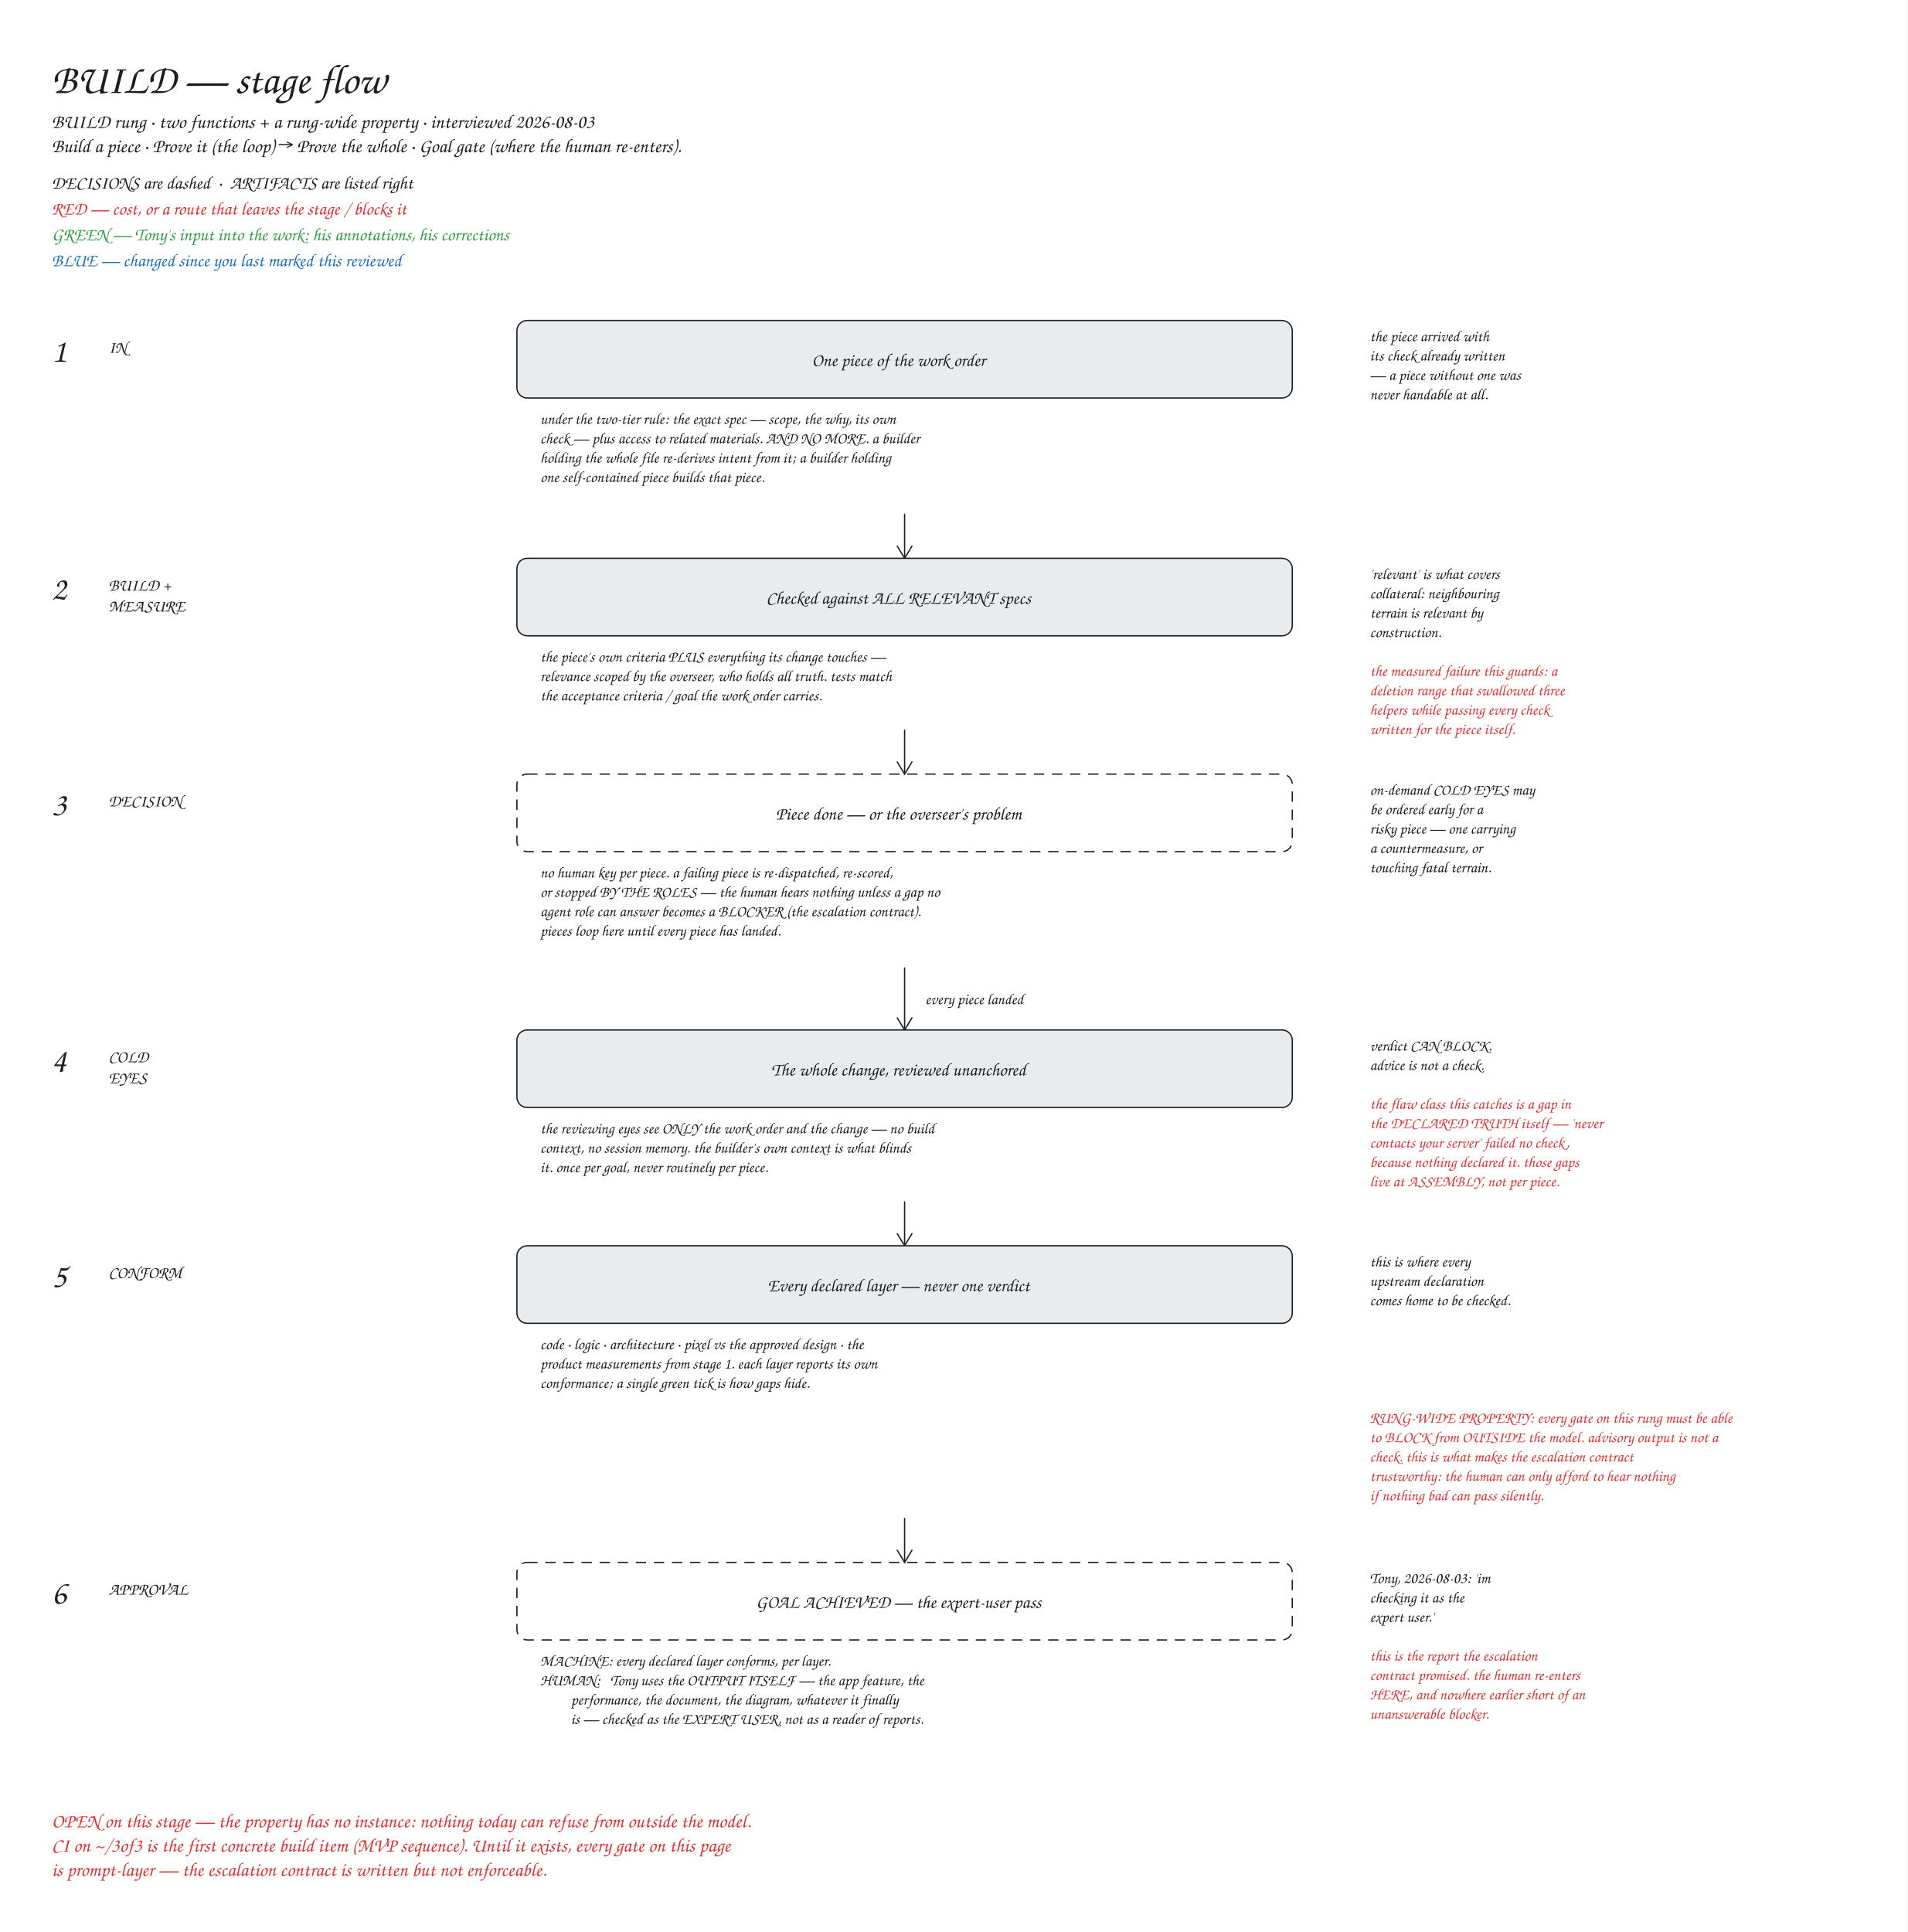
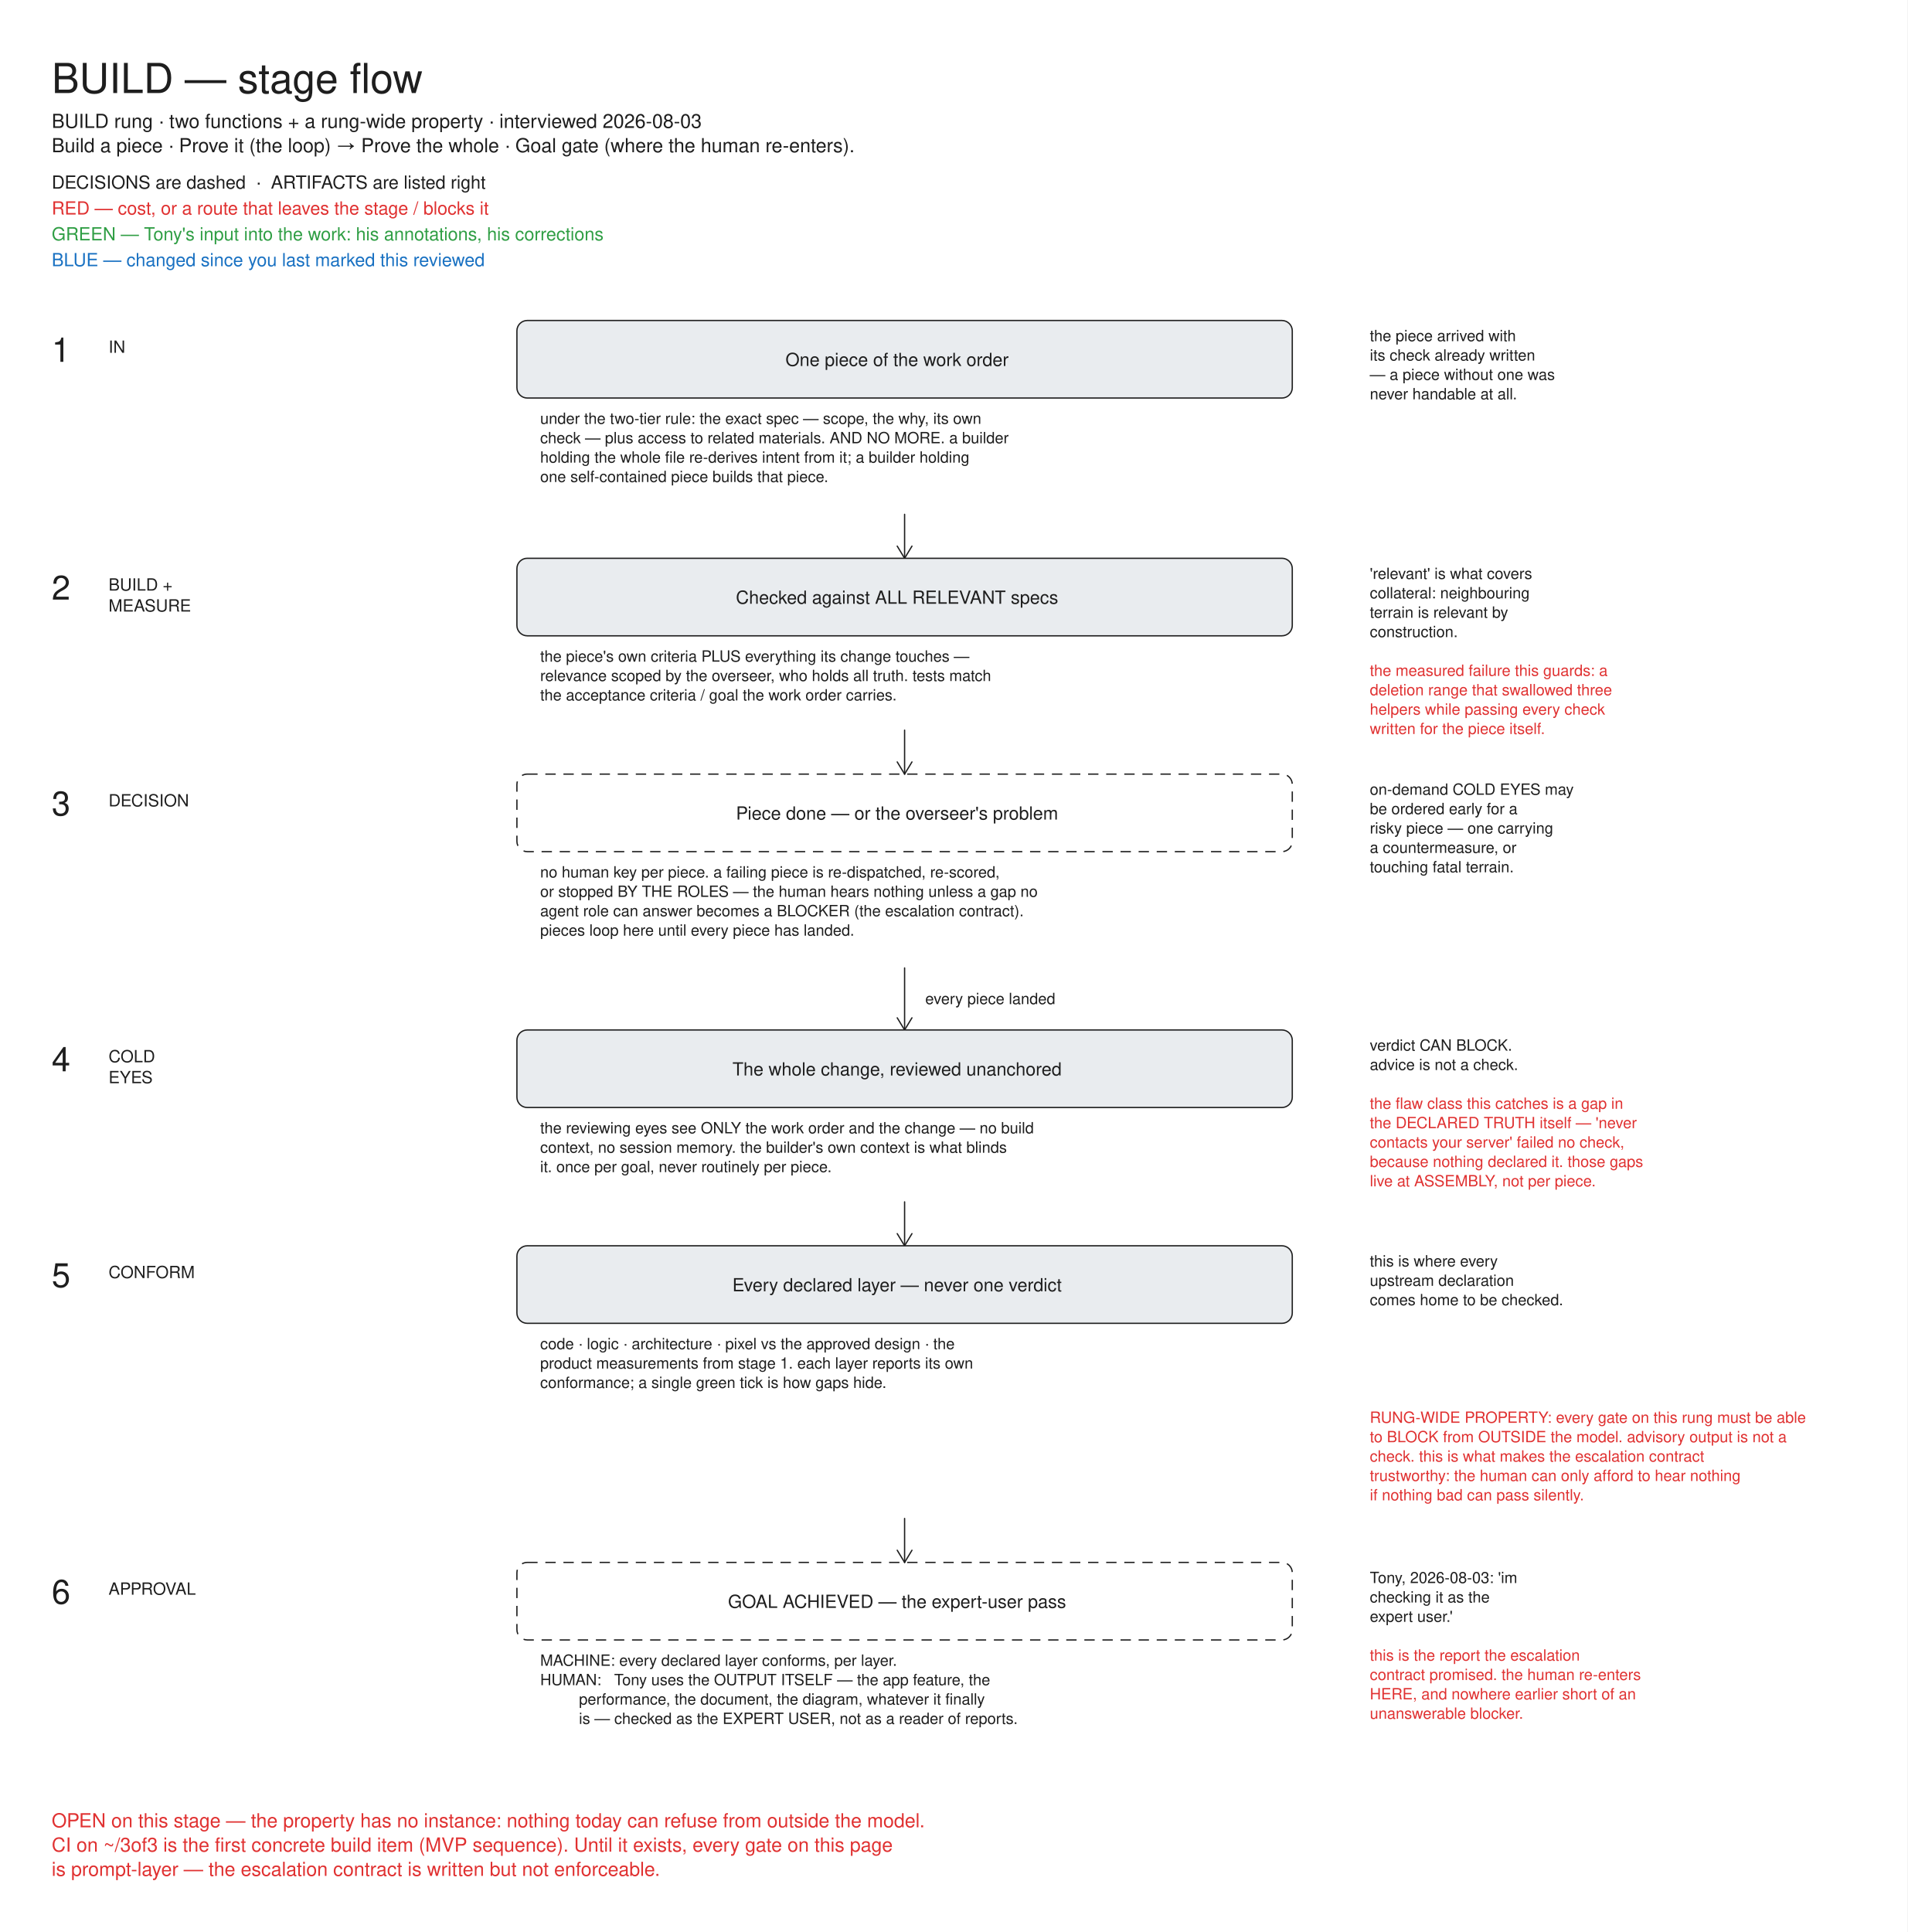
<svg xmlns="http://www.w3.org/2000/svg" width="1476" height="1495" viewBox="260 40 1476 1495">
  <rect x="260" y="40" width="1476" height="1495" fill="#ffffff" />
-   <text x="300.0" y="112.0" font-family="'Segoe Print','Bradley Hand','Chalkboard SE','Comic Sans MS',cursive" font-size="32" fill="#1e1e1e" text-anchor="start" xml:space="preserve">
+   <text x="300.0" y="112.0" font-family="Nunito,'Helvetica Neue',Helvetica,Arial,sans-serif" font-size="32" fill="#1e1e1e" text-anchor="start" xml:space="preserve">
    <tspan x="300.0" dy="0.0">BUILD — stage flow</tspan>
  </text>
-   <text x="300.0" y="139.0" font-family="'Segoe Print','Bradley Hand','Chalkboard SE','Comic Sans MS',cursive" font-size="15" fill="#1e1e1e" text-anchor="start" xml:space="preserve">
+   <text x="300.0" y="139.0" font-family="Nunito,'Helvetica Neue',Helvetica,Arial,sans-serif" font-size="15" fill="#1e1e1e" text-anchor="start" xml:space="preserve">
    <tspan x="300.0" dy="0.0">BUILD rung · two functions + a rung-wide property · interviewed 2026-08-03</tspan>
    <tspan x="300.0" dy="18.8">Build a piece · Prove it (the loop) → Prove the whole · Goal gate (where the human re-enters).</tspan>
  </text>
-   <text x="300.0" y="186.0" font-family="'Segoe Print','Bradley Hand','Chalkboard SE','Comic Sans MS',cursive" font-size="14" fill="#1e1e1e" text-anchor="start" xml:space="preserve">
+   <text x="300.0" y="186.0" font-family="Nunito,'Helvetica Neue',Helvetica,Arial,sans-serif" font-size="14" fill="#1e1e1e" text-anchor="start" xml:space="preserve">
    <tspan x="300.0" dy="0.0">DECISIONS are dashed  ·  ARTIFACTS are listed right</tspan>
  </text>
-   <text x="300.0" y="206.0" font-family="'Segoe Print','Bradley Hand','Chalkboard SE','Comic Sans MS',cursive" font-size="14" fill="#e03131" text-anchor="start" xml:space="preserve">
+   <text x="300.0" y="206.0" font-family="Nunito,'Helvetica Neue',Helvetica,Arial,sans-serif" font-size="14" fill="#e03131" text-anchor="start" xml:space="preserve">
    <tspan x="300.0" dy="0.0">RED — cost, or a route that leaves the stage / blocks it</tspan>
  </text>
-   <text x="300.0" y="226.0" font-family="'Segoe Print','Bradley Hand','Chalkboard SE','Comic Sans MS',cursive" font-size="14" fill="#2f9e44" text-anchor="start" xml:space="preserve">
+   <text x="300.0" y="226.0" font-family="Nunito,'Helvetica Neue',Helvetica,Arial,sans-serif" font-size="14" fill="#2f9e44" text-anchor="start" xml:space="preserve">
    <tspan x="300.0" dy="0.0">GREEN — Tony's input into the work: his annotations, his corrections</tspan>
  </text>
-   <text x="300.0" y="246.0" font-family="'Segoe Print','Bradley Hand','Chalkboard SE','Comic Sans MS',cursive" font-size="14" fill="#1971c2" text-anchor="start" xml:space="preserve">
+   <text x="300.0" y="246.0" font-family="Nunito,'Helvetica Neue',Helvetica,Arial,sans-serif" font-size="14" fill="#1971c2" text-anchor="start" xml:space="preserve">
    <tspan x="300.0" dy="0.0">BLUE — changed since you last marked this reviewed</tspan>
  </text>
-   <text x="300.0" y="320.0" font-family="'Segoe Print','Bradley Hand','Chalkboard SE','Comic Sans MS',cursive" font-size="26" fill="#1e1e1e" text-anchor="start" xml:space="preserve">
+   <text x="300.0" y="320.0" font-family="Nunito,'Helvetica Neue',Helvetica,Arial,sans-serif" font-size="26" fill="#1e1e1e" text-anchor="start" xml:space="preserve">
    <tspan x="300.0" dy="0.0">1</tspan>
  </text>
-   <text x="344.0" y="313.0" font-family="'Segoe Print','Bradley Hand','Chalkboard SE','Comic Sans MS',cursive" font-size="13" fill="#1e1e1e" text-anchor="start" xml:space="preserve">
+   <text x="344.0" y="313.0" font-family="Nunito,'Helvetica Neue',Helvetica,Arial,sans-serif" font-size="13" fill="#1e1e1e" text-anchor="start" xml:space="preserve">
    <tspan x="344.0" dy="0.0">IN</tspan>
  </text>
  <rect x="660.0" y="288.0" width="600.0" height="60.0" rx="8" fill="#e9ecef" stroke="#1e1e1e" stroke-width="1" />
-   <text x="960.0" y="323.2" font-family="'Segoe Print','Bradley Hand','Chalkboard SE','Comic Sans MS',cursive" font-size="14" fill="#1e1e1e" text-anchor="middle" xml:space="preserve">
+   <text x="960.0" y="323.2" font-family="Nunito,'Helvetica Neue',Helvetica,Arial,sans-serif" font-size="14" fill="#1e1e1e" text-anchor="middle" xml:space="preserve">
    <tspan x="960.0" dy="0.0">One piece of the work order</tspan>
  </text>
-   <text x="678.0" y="368.0" font-family="'Segoe Print','Bradley Hand','Chalkboard SE','Comic Sans MS',cursive" font-size="12" fill="#1e1e1e" text-anchor="start" xml:space="preserve">
+   <text x="678.0" y="368.0" font-family="Nunito,'Helvetica Neue',Helvetica,Arial,sans-serif" font-size="12" fill="#1e1e1e" text-anchor="start" xml:space="preserve">
    <tspan x="678.0" dy="0.0">under the two-tier rule: the exact spec — scope, the why, its own</tspan>
    <tspan x="678.0" dy="15.0">check — plus access to related materials. AND NO MORE. a builder</tspan>
    <tspan x="678.0" dy="15.0">holding the whole file re-derives intent from it; a builder holding</tspan>
    <tspan x="678.0" dy="15.0">one self-contained piece builds that piece.</tspan>
  </text>
-   <text x="1320.0" y="304.0" font-family="'Segoe Print','Bradley Hand','Chalkboard SE','Comic Sans MS',cursive" font-size="12" fill="#1e1e1e" text-anchor="start" xml:space="preserve">
+   <text x="1320.0" y="304.0" font-family="Nunito,'Helvetica Neue',Helvetica,Arial,sans-serif" font-size="12" fill="#1e1e1e" text-anchor="start" xml:space="preserve">
    <tspan x="1320.0" dy="0.0">the piece arrived with</tspan>
    <tspan x="1320.0" dy="15.0">its check already written</tspan>
    <tspan x="1320.0" dy="15.0">— a piece without one was</tspan>
    <tspan x="1320.0" dy="15.0">never handable at all.</tspan>
  </text>
  <polyline points="960.0,438.0 960.0,472.0" fill="none" stroke="#1e1e1e" stroke-width="1" stroke-linecap="round" stroke-linejoin="round" />
  <line x1="960.0" y1="472.0" x2="954.3" y2="462.6" stroke="#1e1e1e" stroke-width="1" stroke-linecap="round" />
  <line x1="960.0" y1="472.0" x2="965.7" y2="462.6" stroke="#1e1e1e" stroke-width="1" stroke-linecap="round" />
-   <text x="300.0" y="504.0" font-family="'Segoe Print','Bradley Hand','Chalkboard SE','Comic Sans MS',cursive" font-size="26" fill="#1e1e1e" text-anchor="start" xml:space="preserve">
+   <text x="300.0" y="504.0" font-family="Nunito,'Helvetica Neue',Helvetica,Arial,sans-serif" font-size="26" fill="#1e1e1e" text-anchor="start" xml:space="preserve">
    <tspan x="300.0" dy="0.0">2</tspan>
  </text>
-   <text x="344.0" y="497.0" font-family="'Segoe Print','Bradley Hand','Chalkboard SE','Comic Sans MS',cursive" font-size="13" fill="#1e1e1e" text-anchor="start" xml:space="preserve">
+   <text x="344.0" y="497.0" font-family="Nunito,'Helvetica Neue',Helvetica,Arial,sans-serif" font-size="13" fill="#1e1e1e" text-anchor="start" xml:space="preserve">
    <tspan x="344.0" dy="0.0">BUILD +</tspan>
    <tspan x="344.0" dy="16.2">MEASURE</tspan>
  </text>
  <rect x="660.0" y="472.0" width="600.0" height="60.0" rx="8" fill="#e9ecef" stroke="#1e1e1e" stroke-width="1" />
-   <text x="960.0" y="507.2" font-family="'Segoe Print','Bradley Hand','Chalkboard SE','Comic Sans MS',cursive" font-size="14" fill="#1e1e1e" text-anchor="middle" xml:space="preserve">
+   <text x="960.0" y="507.2" font-family="Nunito,'Helvetica Neue',Helvetica,Arial,sans-serif" font-size="14" fill="#1e1e1e" text-anchor="middle" xml:space="preserve">
    <tspan x="960.0" dy="0.0">Checked against ALL RELEVANT specs</tspan>
  </text>
-   <text x="678.0" y="552.0" font-family="'Segoe Print','Bradley Hand','Chalkboard SE','Comic Sans MS',cursive" font-size="12" fill="#1e1e1e" text-anchor="start" xml:space="preserve">
+   <text x="678.0" y="552.0" font-family="Nunito,'Helvetica Neue',Helvetica,Arial,sans-serif" font-size="12" fill="#1e1e1e" text-anchor="start" xml:space="preserve">
    <tspan x="678.0" dy="0.0">the piece's own criteria PLUS everything its change touches —</tspan>
    <tspan x="678.0" dy="15.0">relevance scoped by the overseer, who holds all truth. tests match</tspan>
    <tspan x="678.0" dy="15.0">the acceptance criteria / goal the work order carries.</tspan>
  </text>
-   <text x="1320.0" y="488.0" font-family="'Segoe Print','Bradley Hand','Chalkboard SE','Comic Sans MS',cursive" font-size="12" fill="#1e1e1e" text-anchor="start" xml:space="preserve">
+   <text x="1320.0" y="488.0" font-family="Nunito,'Helvetica Neue',Helvetica,Arial,sans-serif" font-size="12" fill="#1e1e1e" text-anchor="start" xml:space="preserve">
    <tspan x="1320.0" dy="0.0">'relevant' is what covers</tspan>
    <tspan x="1320.0" dy="15.0">collateral: neighbouring</tspan>
    <tspan x="1320.0" dy="15.0">terrain is relevant by</tspan>
    <tspan x="1320.0" dy="15.0">construction.</tspan>
  </text>
-   <text x="1320.0" y="563.0" font-family="'Segoe Print','Bradley Hand','Chalkboard SE','Comic Sans MS',cursive" font-size="12" fill="#e03131" text-anchor="start" xml:space="preserve">
+   <text x="1320.0" y="563.0" font-family="Nunito,'Helvetica Neue',Helvetica,Arial,sans-serif" font-size="12" fill="#e03131" text-anchor="start" xml:space="preserve">
    <tspan x="1320.0" dy="0.0">the measured failure this guards: a</tspan>
    <tspan x="1320.0" dy="15.0">deletion range that swallowed three</tspan>
    <tspan x="1320.0" dy="15.0">helpers while passing every check</tspan>
    <tspan x="1320.0" dy="15.0">written for the piece itself.</tspan>
  </text>
  <polyline points="960.0,605.0 960.0,639.0" fill="none" stroke="#1e1e1e" stroke-width="1" stroke-linecap="round" stroke-linejoin="round" />
  <line x1="960.0" y1="639.0" x2="954.3" y2="629.6" stroke="#1e1e1e" stroke-width="1" stroke-linecap="round" />
  <line x1="960.0" y1="639.0" x2="965.7" y2="629.6" stroke="#1e1e1e" stroke-width="1" stroke-linecap="round" />
-   <text x="300.0" y="671.0" font-family="'Segoe Print','Bradley Hand','Chalkboard SE','Comic Sans MS',cursive" font-size="26" fill="#1e1e1e" text-anchor="start" xml:space="preserve">
+   <text x="300.0" y="671.0" font-family="Nunito,'Helvetica Neue',Helvetica,Arial,sans-serif" font-size="26" fill="#1e1e1e" text-anchor="start" xml:space="preserve">
    <tspan x="300.0" dy="0.0">3</tspan>
  </text>
-   <text x="344.0" y="664.0" font-family="'Segoe Print','Bradley Hand','Chalkboard SE','Comic Sans MS',cursive" font-size="13" fill="#1e1e1e" text-anchor="start" xml:space="preserve">
+   <text x="344.0" y="664.0" font-family="Nunito,'Helvetica Neue',Helvetica,Arial,sans-serif" font-size="13" fill="#1e1e1e" text-anchor="start" xml:space="preserve">
    <tspan x="344.0" dy="0.0">DECISION</tspan>
  </text>
  <rect x="660.0" y="639.0" width="600.0" height="60.0" rx="8" fill="none" stroke="#1e1e1e" stroke-width="1" stroke-dasharray="8 6" />
-   <text x="960.0" y="674.2" font-family="'Segoe Print','Bradley Hand','Chalkboard SE','Comic Sans MS',cursive" font-size="14" fill="#1e1e1e" text-anchor="middle" xml:space="preserve">
+   <text x="960.0" y="674.2" font-family="Nunito,'Helvetica Neue',Helvetica,Arial,sans-serif" font-size="14" fill="#1e1e1e" text-anchor="middle" xml:space="preserve">
    <tspan x="960.0" dy="0.0">Piece done — or the overseer's problem</tspan>
  </text>
-   <text x="678.0" y="719.0" font-family="'Segoe Print','Bradley Hand','Chalkboard SE','Comic Sans MS',cursive" font-size="12" fill="#1e1e1e" text-anchor="start" xml:space="preserve">
+   <text x="678.0" y="719.0" font-family="Nunito,'Helvetica Neue',Helvetica,Arial,sans-serif" font-size="12" fill="#1e1e1e" text-anchor="start" xml:space="preserve">
    <tspan x="678.0" dy="0.0">no human key per piece. a failing piece is re-dispatched, re-scored,</tspan>
    <tspan x="678.0" dy="15.0">or stopped BY THE ROLES — the human hears nothing unless a gap no</tspan>
    <tspan x="678.0" dy="15.0">agent role can answer becomes a BLOCKER (the escalation contract).</tspan>
    <tspan x="678.0" dy="15.0">pieces loop here until every piece has landed.</tspan>
  </text>
-   <text x="1320.0" y="655.0" font-family="'Segoe Print','Bradley Hand','Chalkboard SE','Comic Sans MS',cursive" font-size="12" fill="#1e1e1e" text-anchor="start" xml:space="preserve">
+   <text x="1320.0" y="655.0" font-family="Nunito,'Helvetica Neue',Helvetica,Arial,sans-serif" font-size="12" fill="#1e1e1e" text-anchor="start" xml:space="preserve">
    <tspan x="1320.0" dy="0.0">on-demand COLD EYES may</tspan>
    <tspan x="1320.0" dy="15.0">be ordered early for a</tspan>
    <tspan x="1320.0" dy="15.0">risky piece — one carrying</tspan>
    <tspan x="1320.0" dy="15.0">a countermeasure, or</tspan>
    <tspan x="1320.0" dy="15.0">touching fatal terrain.</tspan>
  </text>
  <polyline points="960.0,789.0 960.0,837.0" fill="none" stroke="#1e1e1e" stroke-width="1" stroke-linecap="round" stroke-linejoin="round" />
  <line x1="960.0" y1="837.0" x2="954.3" y2="827.6" stroke="#1e1e1e" stroke-width="1" stroke-linecap="round" />
  <line x1="960.0" y1="837.0" x2="965.7" y2="827.6" stroke="#1e1e1e" stroke-width="1" stroke-linecap="round" />
-   <text x="976.0" y="817.0" font-family="'Segoe Print','Bradley Hand','Chalkboard SE','Comic Sans MS',cursive" font-size="12" fill="#1e1e1e" text-anchor="start" xml:space="preserve">
+   <text x="976.0" y="817.0" font-family="Nunito,'Helvetica Neue',Helvetica,Arial,sans-serif" font-size="12" fill="#1e1e1e" text-anchor="start" xml:space="preserve">
    <tspan x="976.0" dy="0.0">every piece landed</tspan>
  </text>
-   <text x="300.0" y="869.0" font-family="'Segoe Print','Bradley Hand','Chalkboard SE','Comic Sans MS',cursive" font-size="26" fill="#1e1e1e" text-anchor="start" xml:space="preserve">
+   <text x="300.0" y="869.0" font-family="Nunito,'Helvetica Neue',Helvetica,Arial,sans-serif" font-size="26" fill="#1e1e1e" text-anchor="start" xml:space="preserve">
    <tspan x="300.0" dy="0.0">4</tspan>
  </text>
-   <text x="344.0" y="862.0" font-family="'Segoe Print','Bradley Hand','Chalkboard SE','Comic Sans MS',cursive" font-size="13" fill="#1e1e1e" text-anchor="start" xml:space="preserve">
+   <text x="344.0" y="862.0" font-family="Nunito,'Helvetica Neue',Helvetica,Arial,sans-serif" font-size="13" fill="#1e1e1e" text-anchor="start" xml:space="preserve">
    <tspan x="344.0" dy="0.0">COLD</tspan>
    <tspan x="344.0" dy="16.2">EYES</tspan>
  </text>
  <rect x="660.0" y="837.0" width="600.0" height="60.0" rx="8" fill="#e9ecef" stroke="#1e1e1e" stroke-width="1" />
-   <text x="960.0" y="872.2" font-family="'Segoe Print','Bradley Hand','Chalkboard SE','Comic Sans MS',cursive" font-size="14" fill="#1e1e1e" text-anchor="middle" xml:space="preserve">
+   <text x="960.0" y="872.2" font-family="Nunito,'Helvetica Neue',Helvetica,Arial,sans-serif" font-size="14" fill="#1e1e1e" text-anchor="middle" xml:space="preserve">
    <tspan x="960.0" dy="0.0">The whole change, reviewed unanchored</tspan>
  </text>
-   <text x="678.0" y="917.0" font-family="'Segoe Print','Bradley Hand','Chalkboard SE','Comic Sans MS',cursive" font-size="12" fill="#1e1e1e" text-anchor="start" xml:space="preserve">
+   <text x="678.0" y="917.0" font-family="Nunito,'Helvetica Neue',Helvetica,Arial,sans-serif" font-size="12" fill="#1e1e1e" text-anchor="start" xml:space="preserve">
    <tspan x="678.0" dy="0.0">the reviewing eyes see ONLY the work order and the change — no build</tspan>
    <tspan x="678.0" dy="15.0">context, no session memory. the builder's own context is what blinds</tspan>
    <tspan x="678.0" dy="15.0">it. once per goal, never routinely per piece.</tspan>
  </text>
-   <text x="1320.0" y="853.0" font-family="'Segoe Print','Bradley Hand','Chalkboard SE','Comic Sans MS',cursive" font-size="12" fill="#1e1e1e" text-anchor="start" xml:space="preserve">
+   <text x="1320.0" y="853.0" font-family="Nunito,'Helvetica Neue',Helvetica,Arial,sans-serif" font-size="12" fill="#1e1e1e" text-anchor="start" xml:space="preserve">
    <tspan x="1320.0" dy="0.0">verdict CAN BLOCK.</tspan>
    <tspan x="1320.0" dy="15.0">advice is not a check.</tspan>
  </text>
-   <text x="1320.0" y="898.0" font-family="'Segoe Print','Bradley Hand','Chalkboard SE','Comic Sans MS',cursive" font-size="12" fill="#e03131" text-anchor="start" xml:space="preserve">
+   <text x="1320.0" y="898.0" font-family="Nunito,'Helvetica Neue',Helvetica,Arial,sans-serif" font-size="12" fill="#e03131" text-anchor="start" xml:space="preserve">
    <tspan x="1320.0" dy="0.0">the flaw class this catches is a gap in</tspan>
    <tspan x="1320.0" dy="15.0">the DECLARED TRUTH itself — 'never</tspan>
    <tspan x="1320.0" dy="15.0">contacts your server' failed no check,</tspan>
    <tspan x="1320.0" dy="15.0">because nothing declared it. those gaps</tspan>
    <tspan x="1320.0" dy="15.0">live at ASSEMBLY, not per piece.</tspan>
  </text>
  <polyline points="960.0,970.0 960.0,1004.0" fill="none" stroke="#1e1e1e" stroke-width="1" stroke-linecap="round" stroke-linejoin="round" />
  <line x1="960.0" y1="1004.0" x2="954.3" y2="994.6" stroke="#1e1e1e" stroke-width="1" stroke-linecap="round" />
  <line x1="960.0" y1="1004.0" x2="965.7" y2="994.6" stroke="#1e1e1e" stroke-width="1" stroke-linecap="round" />
-   <text x="300.0" y="1036.0" font-family="'Segoe Print','Bradley Hand','Chalkboard SE','Comic Sans MS',cursive" font-size="26" fill="#1e1e1e" text-anchor="start" xml:space="preserve">
+   <text x="300.0" y="1036.0" font-family="Nunito,'Helvetica Neue',Helvetica,Arial,sans-serif" font-size="26" fill="#1e1e1e" text-anchor="start" xml:space="preserve">
    <tspan x="300.0" dy="0.0">5</tspan>
  </text>
-   <text x="344.0" y="1029.0" font-family="'Segoe Print','Bradley Hand','Chalkboard SE','Comic Sans MS',cursive" font-size="13" fill="#1e1e1e" text-anchor="start" xml:space="preserve">
+   <text x="344.0" y="1029.0" font-family="Nunito,'Helvetica Neue',Helvetica,Arial,sans-serif" font-size="13" fill="#1e1e1e" text-anchor="start" xml:space="preserve">
    <tspan x="344.0" dy="0.0">CONFORM</tspan>
  </text>
  <rect x="660.0" y="1004.0" width="600.0" height="60.0" rx="8" fill="#e9ecef" stroke="#1e1e1e" stroke-width="1" />
-   <text x="960.0" y="1039.2" font-family="'Segoe Print','Bradley Hand','Chalkboard SE','Comic Sans MS',cursive" font-size="14" fill="#1e1e1e" text-anchor="middle" xml:space="preserve">
+   <text x="960.0" y="1039.2" font-family="Nunito,'Helvetica Neue',Helvetica,Arial,sans-serif" font-size="14" fill="#1e1e1e" text-anchor="middle" xml:space="preserve">
    <tspan x="960.0" dy="0.0">Every declared layer — never one verdict</tspan>
  </text>
-   <text x="678.0" y="1084.0" font-family="'Segoe Print','Bradley Hand','Chalkboard SE','Comic Sans MS',cursive" font-size="12" fill="#1e1e1e" text-anchor="start" xml:space="preserve">
+   <text x="678.0" y="1084.0" font-family="Nunito,'Helvetica Neue',Helvetica,Arial,sans-serif" font-size="12" fill="#1e1e1e" text-anchor="start" xml:space="preserve">
    <tspan x="678.0" dy="0.0">code · logic · architecture · pixel vs the approved design · the</tspan>
    <tspan x="678.0" dy="15.0">product measurements from stage 1. each layer reports its own</tspan>
    <tspan x="678.0" dy="15.0">conformance; a single green tick is how gaps hide.</tspan>
  </text>
-   <text x="1320.0" y="1020.0" font-family="'Segoe Print','Bradley Hand','Chalkboard SE','Comic Sans MS',cursive" font-size="12" fill="#1e1e1e" text-anchor="start" xml:space="preserve">
+   <text x="1320.0" y="1020.0" font-family="Nunito,'Helvetica Neue',Helvetica,Arial,sans-serif" font-size="12" fill="#1e1e1e" text-anchor="start" xml:space="preserve">
    <tspan x="1320.0" dy="0.0">this is where every</tspan>
    <tspan x="1320.0" dy="15.0">upstream declaration</tspan>
    <tspan x="1320.0" dy="15.0">comes home to be checked.</tspan>
  </text>
-   <text x="1320.0" y="1141.0" font-family="'Segoe Print','Bradley Hand','Chalkboard SE','Comic Sans MS',cursive" font-size="12" fill="#e03131" text-anchor="start" xml:space="preserve">
+   <text x="1320.0" y="1141.0" font-family="Nunito,'Helvetica Neue',Helvetica,Arial,sans-serif" font-size="12" fill="#e03131" text-anchor="start" xml:space="preserve">
    <tspan x="1320.0" dy="0.0">RUNG-WIDE PROPERTY: every gate on this rung must be able</tspan>
    <tspan x="1320.0" dy="15.0">to BLOCK from OUTSIDE the model. advisory output is not a</tspan>
    <tspan x="1320.0" dy="15.0">check. this is what makes the escalation contract</tspan>
    <tspan x="1320.0" dy="15.0">trustworthy: the human can only afford to hear nothing</tspan>
    <tspan x="1320.0" dy="15.0">if nothing bad can pass silently.</tspan>
  </text>
  <polyline points="960.0,1215.0 960.0,1249.0" fill="none" stroke="#1e1e1e" stroke-width="1" stroke-linecap="round" stroke-linejoin="round" />
  <line x1="960.0" y1="1249.0" x2="954.3" y2="1239.6" stroke="#1e1e1e" stroke-width="1" stroke-linecap="round" />
  <line x1="960.0" y1="1249.0" x2="965.7" y2="1239.6" stroke="#1e1e1e" stroke-width="1" stroke-linecap="round" />
-   <text x="300.0" y="1281.0" font-family="'Segoe Print','Bradley Hand','Chalkboard SE','Comic Sans MS',cursive" font-size="26" fill="#1e1e1e" text-anchor="start" xml:space="preserve">
+   <text x="300.0" y="1281.0" font-family="Nunito,'Helvetica Neue',Helvetica,Arial,sans-serif" font-size="26" fill="#1e1e1e" text-anchor="start" xml:space="preserve">
    <tspan x="300.0" dy="0.0">6</tspan>
  </text>
-   <text x="344.0" y="1274.0" font-family="'Segoe Print','Bradley Hand','Chalkboard SE','Comic Sans MS',cursive" font-size="13" fill="#1e1e1e" text-anchor="start" xml:space="preserve">
+   <text x="344.0" y="1274.0" font-family="Nunito,'Helvetica Neue',Helvetica,Arial,sans-serif" font-size="13" fill="#1e1e1e" text-anchor="start" xml:space="preserve">
    <tspan x="344.0" dy="0.0">APPROVAL</tspan>
  </text>
  <rect x="660.0" y="1249.0" width="600.0" height="60.0" rx="8" fill="none" stroke="#1e1e1e" stroke-width="1" stroke-dasharray="8 6" />
-   <text x="960.0" y="1284.2" font-family="'Segoe Print','Bradley Hand','Chalkboard SE','Comic Sans MS',cursive" font-size="14" fill="#1e1e1e" text-anchor="middle" xml:space="preserve">
+   <text x="960.0" y="1284.2" font-family="Nunito,'Helvetica Neue',Helvetica,Arial,sans-serif" font-size="14" fill="#1e1e1e" text-anchor="middle" xml:space="preserve">
    <tspan x="960.0" dy="0.0">GOAL ACHIEVED — the expert-user pass</tspan>
  </text>
-   <text x="678.0" y="1329.0" font-family="'Segoe Print','Bradley Hand','Chalkboard SE','Comic Sans MS',cursive" font-size="12" fill="#1e1e1e" text-anchor="start" xml:space="preserve">
+   <text x="678.0" y="1329.0" font-family="Nunito,'Helvetica Neue',Helvetica,Arial,sans-serif" font-size="12" fill="#1e1e1e" text-anchor="start" xml:space="preserve">
    <tspan x="678.0" dy="0.0">MACHINE: every declared layer conforms, per layer.</tspan>
    <tspan x="678.0" dy="15.0">HUMAN:   Tony uses the OUTPUT ITSELF — the app feature, the</tspan>
    <tspan x="678.0" dy="15.0">         performance, the document, the diagram, whatever it finally</tspan>
    <tspan x="678.0" dy="15.0">         is — checked as the EXPERT USER, not as a reader of reports.</tspan>
  </text>
-   <text x="1320.0" y="1265.0" font-family="'Segoe Print','Bradley Hand','Chalkboard SE','Comic Sans MS',cursive" font-size="12" fill="#1e1e1e" text-anchor="start" xml:space="preserve">
+   <text x="1320.0" y="1265.0" font-family="Nunito,'Helvetica Neue',Helvetica,Arial,sans-serif" font-size="12" fill="#1e1e1e" text-anchor="start" xml:space="preserve">
    <tspan x="1320.0" dy="0.0">Tony, 2026-08-03: 'im</tspan>
    <tspan x="1320.0" dy="15.0">checking it as the</tspan>
    <tspan x="1320.0" dy="15.0">expert user.'</tspan>
  </text>
-   <text x="1320.0" y="1325.0" font-family="'Segoe Print','Bradley Hand','Chalkboard SE','Comic Sans MS',cursive" font-size="12" fill="#e03131" text-anchor="start" xml:space="preserve">
+   <text x="1320.0" y="1325.0" font-family="Nunito,'Helvetica Neue',Helvetica,Arial,sans-serif" font-size="12" fill="#e03131" text-anchor="start" xml:space="preserve">
    <tspan x="1320.0" dy="0.0">this is the report the escalation</tspan>
    <tspan x="1320.0" dy="15.0">contract promised. the human re-enters</tspan>
    <tspan x="1320.0" dy="15.0">HERE, and nowhere earlier short of an</tspan>
    <tspan x="1320.0" dy="15.0">unanswerable blocker.</tspan>
  </text>
-   <text x="300.0" y="1454.0" font-family="'Segoe Print','Bradley Hand','Chalkboard SE','Comic Sans MS',cursive" font-size="15" fill="#e03131" text-anchor="start" xml:space="preserve">
+   <text x="300.0" y="1454.0" font-family="Nunito,'Helvetica Neue',Helvetica,Arial,sans-serif" font-size="15" fill="#e03131" text-anchor="start" xml:space="preserve">
    <tspan x="300.0" dy="0.0">OPEN on this stage — the property has no instance: nothing today can refuse from outside the model.</tspan>
    <tspan x="300.0" dy="18.8">CI on ~/3of3 is the first concrete build item (MVP sequence). Until it exists, every gate on this page</tspan>
    <tspan x="300.0" dy="18.8">is prompt-layer — the escalation contract is written but not enforceable.</tspan>
  </text>
</svg>
